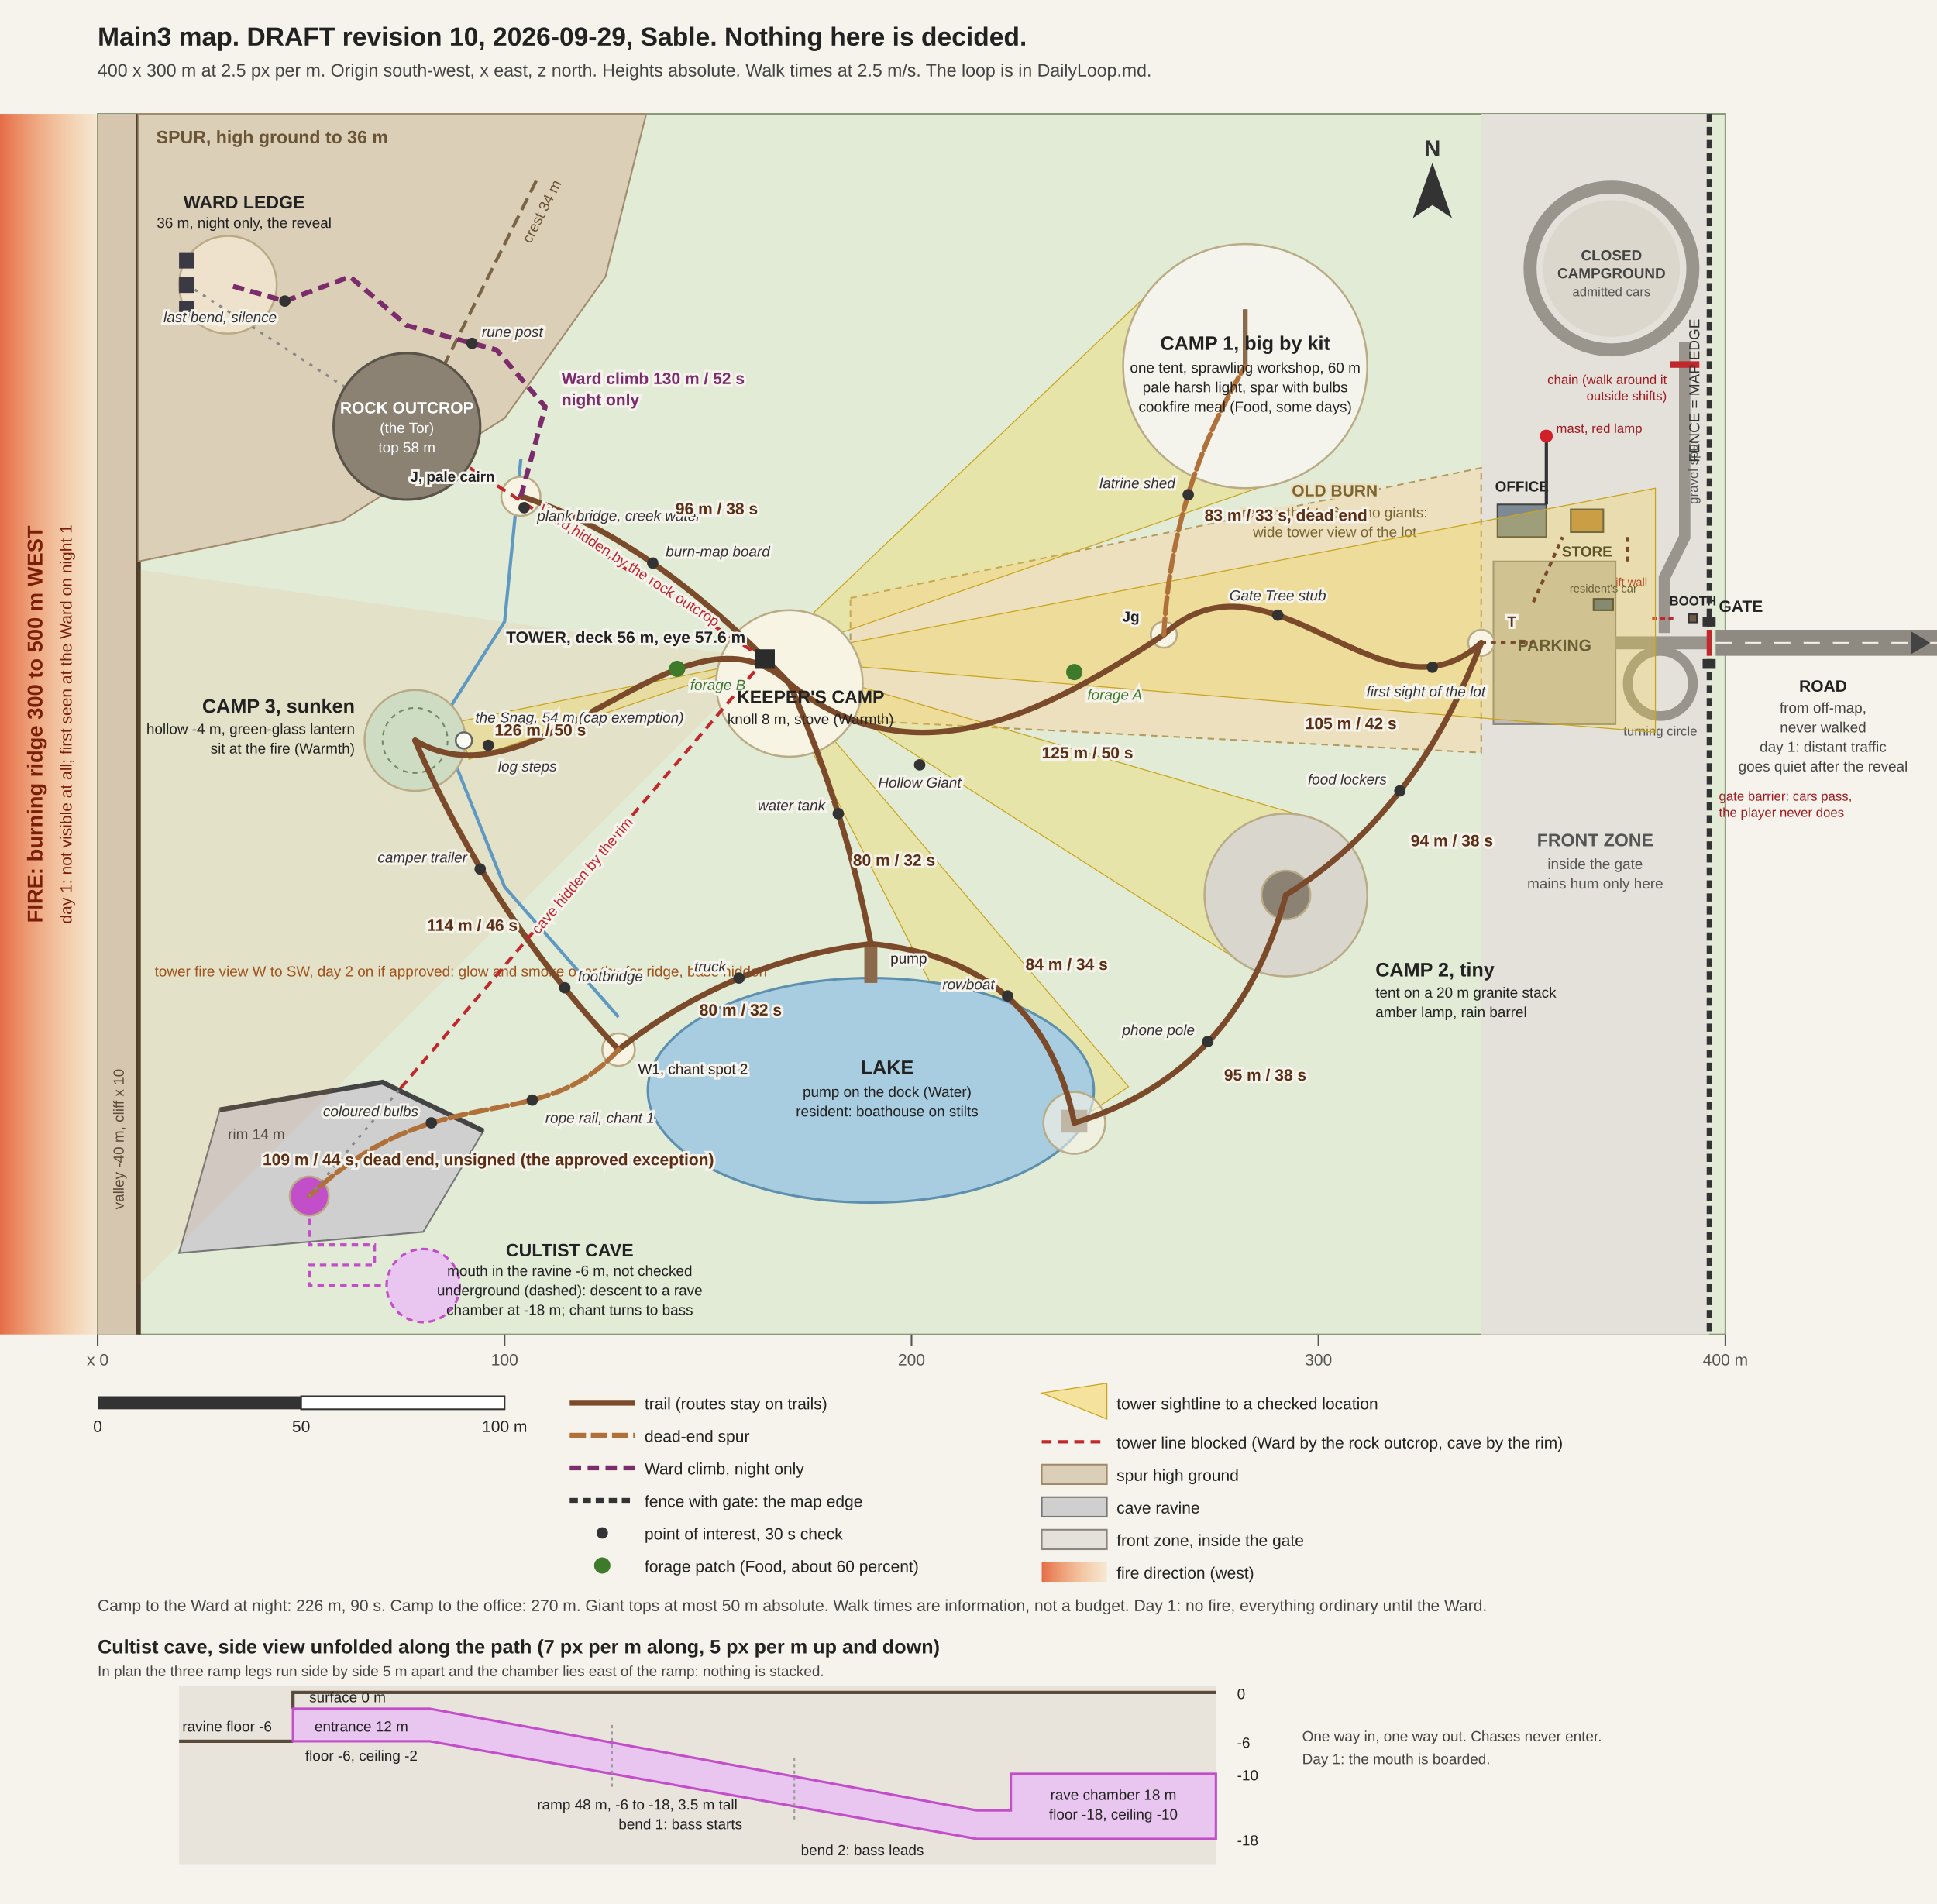
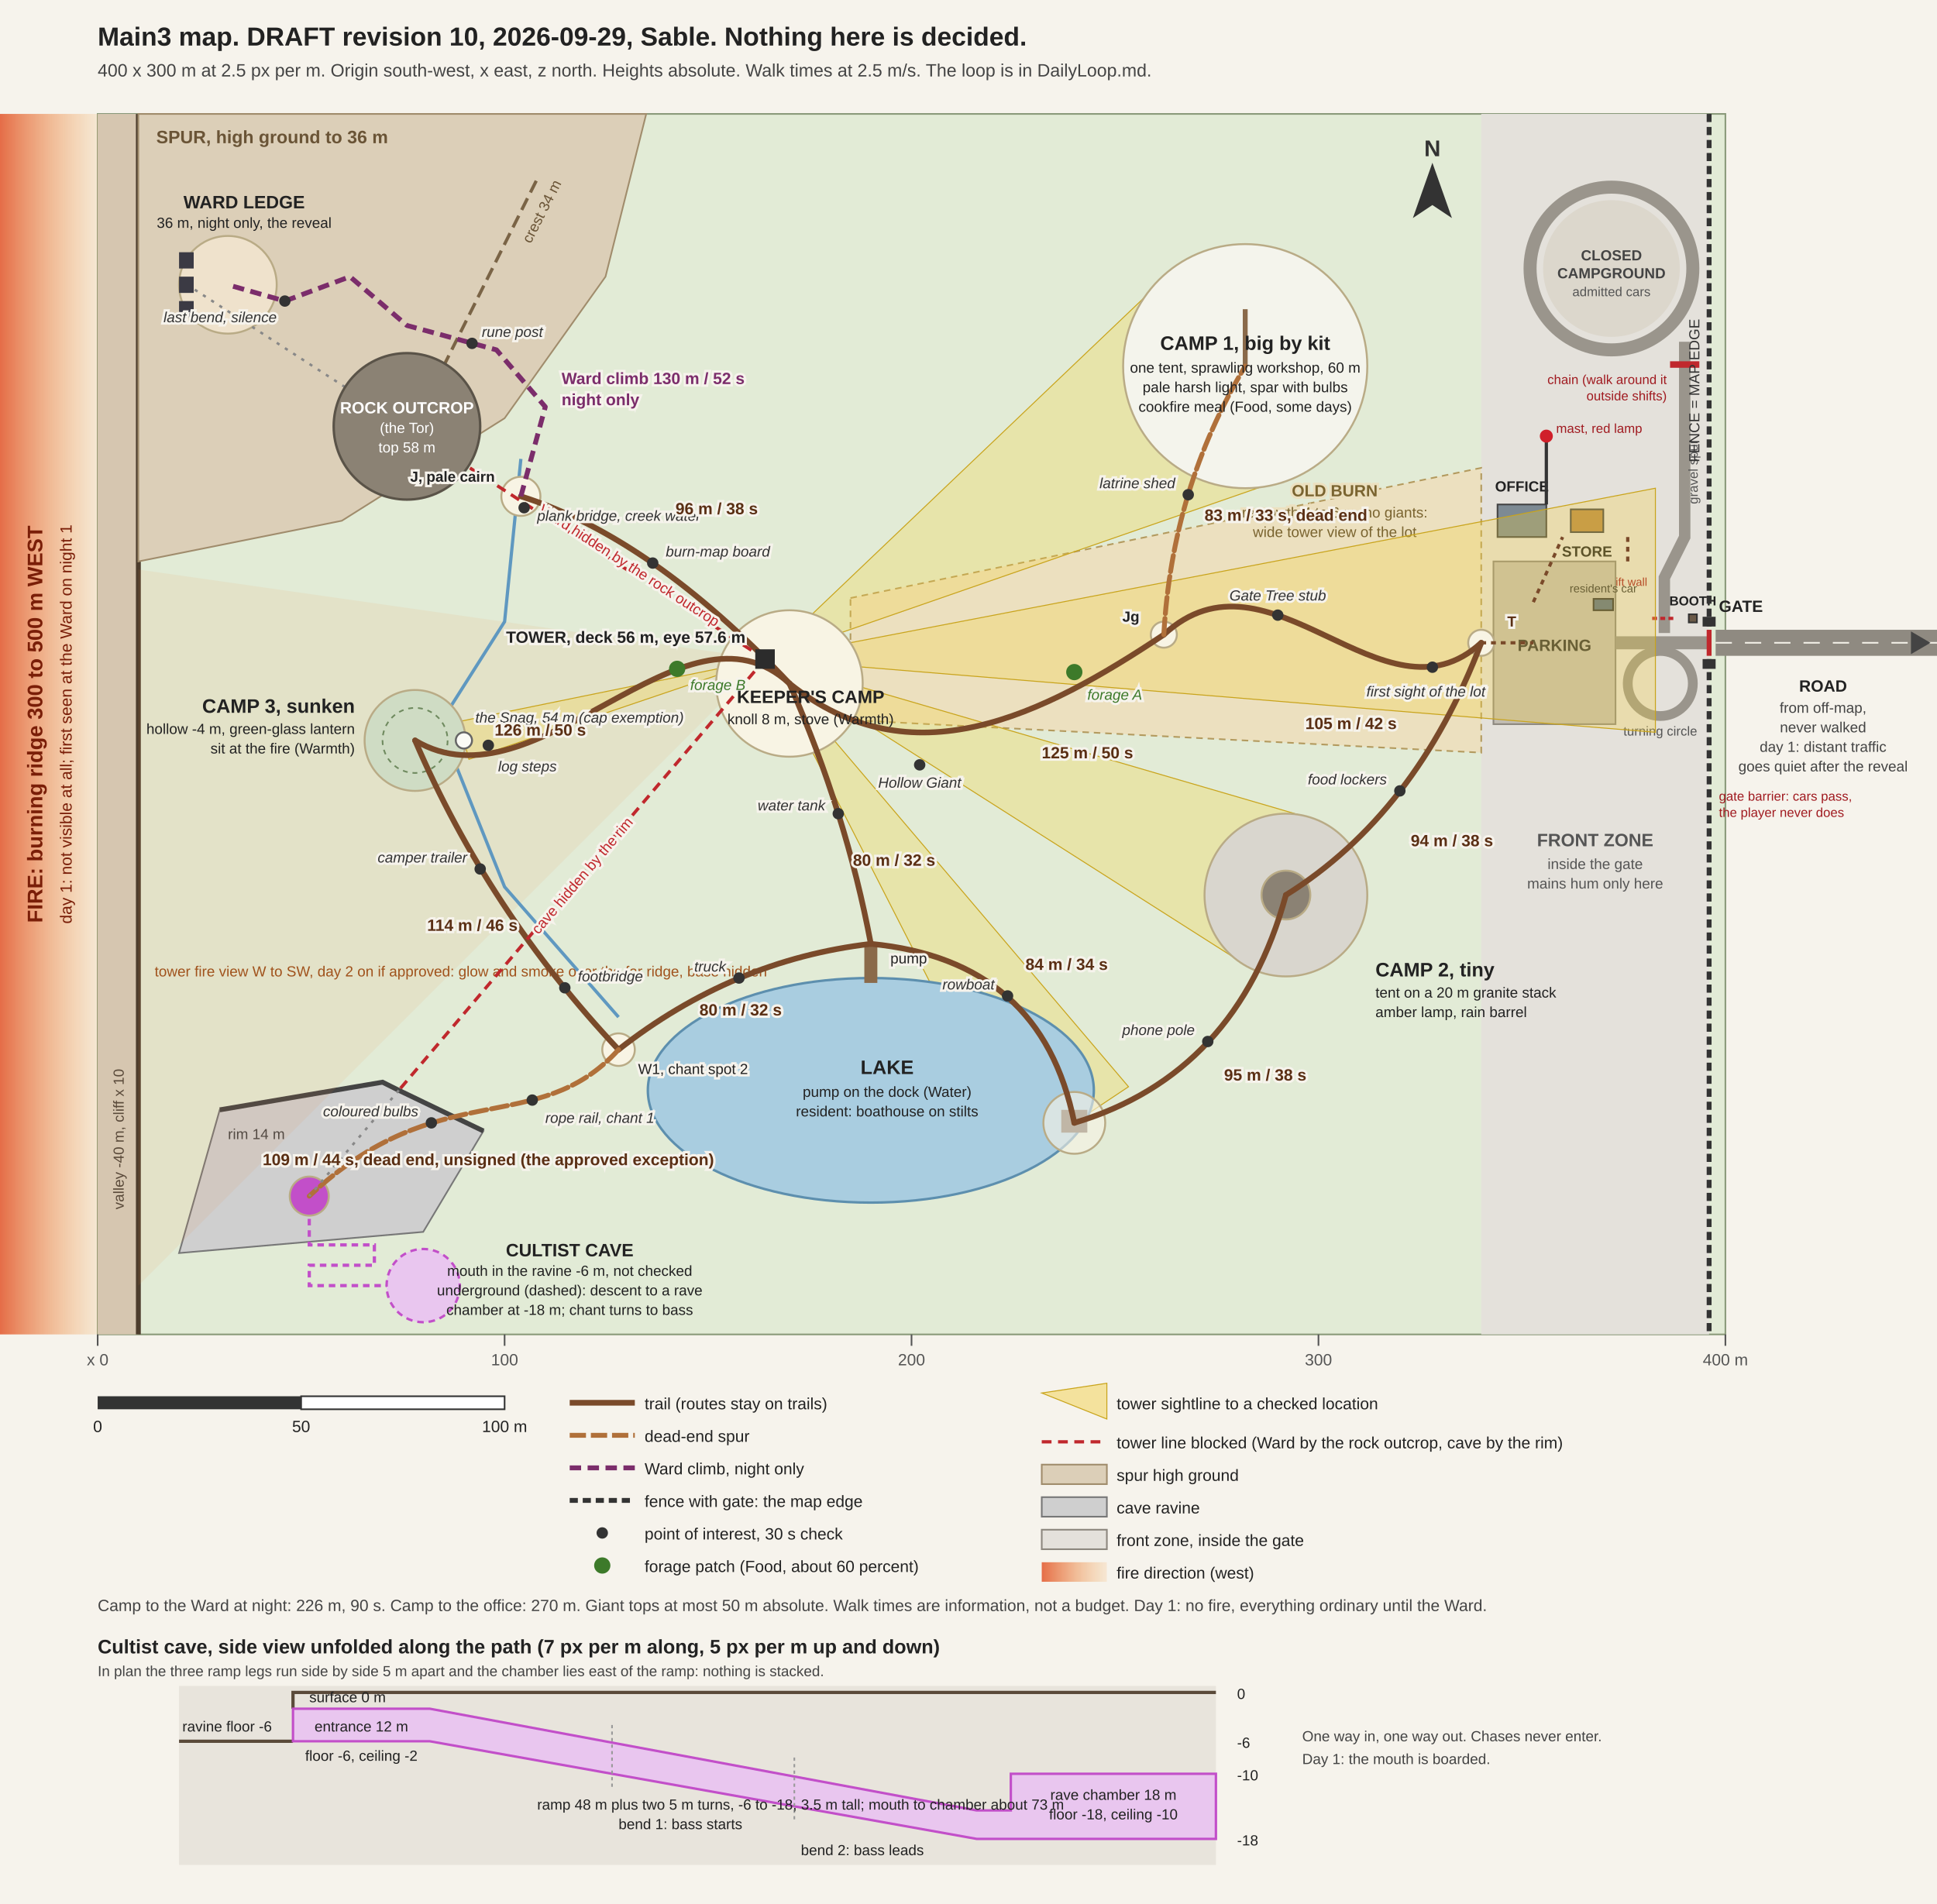
<svg xmlns="http://www.w3.org/2000/svg" width="1190" height="1170" viewBox="0 0 1190 1170" font-family="Arial, Helvetica, sans-serif">
  <defs>
    <linearGradient id="fire" x1="0" y1="0" x2="1" y2="0">
      <stop offset="0" stop-color="#e2552a" stop-opacity="0.85" />
      <stop offset="1" stop-color="#f3a54a" stop-opacity="0.15" />
    </linearGradient>
  </defs>
  <rect x="0" y="0" width="1190" height="1170" fill="#f6f3ec" />
  <text x="60" y="28" font-size="16" font-weight="bold" fill="#222">Main3 map. DRAFT revision 10, 2026-09-29, Sable. Nothing here is decided.</text>
  <text x="60" y="47" font-size="11" fill="#444">400 x 300 m at 2.5 px per m. Origin south-west, x east, z north. Heights absolute. Walk times at 2.5 m/s. The loop is in DailyLoop.md.</text>
  <rect x="60" y="70" width="1000" height="750" fill="#e2ebd6" stroke="#8a9a7a" stroke-width="1" />
  <rect x="0" y="70" width="60" height="750" fill="url(#fire)" />
  <text transform="translate(26,445) rotate(-90)" text-anchor="middle" font-size="13" font-weight="bold" fill="#7a1e08">FIRE: burning ridge 300 to 500 m WEST</text>
  <text transform="translate(44,445) rotate(-90)" text-anchor="middle" font-size="10" fill="#7a1e08">day 1: not visible at all; first seen at the Ward on night 1</text>
  <rect x="60" y="70" width="25" height="750" fill="#d6c6b0" />
  <line x1="85" y1="70" x2="85" y2="820" stroke="#4d3d2d" stroke-width="3" />
  <text transform="translate(76,700) rotate(-90)" text-anchor="middle" font-size="9" fill="#5a4a3a">valley -40 m, cliff x 10</text>
  <polygon points="85,345 210,320 310,257 372,170 397,70 85,70" fill="#dccfb8" stroke="#a08c6c" stroke-width="1" />
  <line x1="240" y1="290" x2="330" y2="110" stroke="#7a6446" stroke-width="2" stroke-dasharray="8 4" />
  <text x="96" y="88" font-size="11" font-weight="bold" fill="#6a5436">SPUR, high ground to 36 m</text>
  <text transform="translate(326,150) rotate(-63)" font-size="9" fill="#6a5436">crest 34 m</text>
  <polygon points="110,770 260,757 297,695 245,670 235,665 135,682" fill="#cfcfcf" stroke="#777" stroke-width="1" />
  <polyline points="135,682 235,665 245,670 297,695" fill="none" stroke="#444" stroke-width="3" />
  <text x="140" y="700" font-size="9" fill="#444">rim 14 m</text>
  <rect x="910" y="70" width="140" height="750" fill="#e4e1db" />
  <circle cx="990" cy="165" r="50" fill="none" stroke="#9a958c" stroke-width="8" />
  <circle cx="990" cy="165" r="42" fill="#dcd7cc" />
  <text x="990" y="160" text-anchor="middle" font-size="9" font-weight="bold" fill="#444">CLOSED</text>
  <text x="990" y="171" text-anchor="middle" font-size="9" font-weight="bold" fill="#444">CAMPGROUND</text>
  <text x="990" y="182" text-anchor="middle" font-size="8" fill="#555">admitted cars</text>
  <path d="M1022.5,389 L1022.5,355 L1035,330 L1035,210" stroke="#9a958c" stroke-width="7" fill="none" />
  <rect x="1026" y="222" width="18" height="4" fill="#c0282d" />
  <text x="1024" y="236" text-anchor="end" font-size="8" fill="#a01a20">chain (walk around it</text>
  <text x="1024" y="246" text-anchor="end" font-size="8" fill="#a01a20">outside shifts)</text>
  <line x1="1015" y1="380" x2="1030" y2="380" stroke="#c0282d" stroke-width="2" stroke-dasharray="3 2" />
  <text x="1012" y="360" text-anchor="end" font-size="7" fill="#a01a20">shift wall</text>
  <text transform="translate(1043,290) rotate(-90)" text-anchor="middle" font-size="8" fill="#555">gravel spur</text>
  <rect x="917.5" y="345" width="75" height="100" fill="#c2bdb3" stroke="#8c877e" />
  <text x="955" y="400" text-anchor="middle" font-size="10" font-weight="bold" fill="#333">PARKING</text>
  <rect x="920" y="310" width="30" height="20" fill="#7d8a93" stroke="#444" />
  <text x="935" y="302" text-anchor="middle" font-size="9" font-weight="bold" fill="#222">OFFICE</text>
  <line x1="950" y1="310" x2="950" y2="270" stroke="#333" stroke-width="2" />
  <circle cx="950" cy="268" r="4" fill="#d0202a" />
  <text x="956" y="266" font-size="8" fill="#a01a20">mast, red lamp</text>
  <rect x="965" y="313" width="20" height="14" fill="#b98a4a" stroke="#444" />
  <text x="975" y="342" text-anchor="middle" font-size="9" font-weight="bold" fill="#222">STORE</text>
  <rect x="979" y="368" width="12" height="7" fill="#5a6f86" stroke="#333" />
  <text x="985" y="364" text-anchor="middle" font-size="7" fill="#333">resident's car</text>
  <line x1="992.5" y1="395" x2="1050" y2="395" stroke="#9a958c" stroke-width="8" />
  <circle cx="1020" cy="420" r="20" fill="none" stroke="#9a958c" stroke-width="6" />
  <text x="1020" y="452" text-anchor="middle" font-size="8" fill="#555">turning circle</text>
  <rect x="1037.5" y="377.5" width="5" height="5" fill="#6b5a48" stroke="#333" />
  <text x="1040" y="372" text-anchor="middle" font-size="8" font-weight="bold" fill="#222">BOOTH</text>
  <line x1="1050" y1="387" x2="1050" y2="403" stroke="#c0282d" stroke-width="3" />
  <text x="1056" y="492" font-size="8" fill="#a01a20">gate barrier: cars pass,</text>
  <text x="1056" y="502" font-size="8" fill="#a01a20">the player never does</text>
  <text x="980" y="520" text-anchor="middle" font-size="11" font-weight="bold" fill="#555">FRONT ZONE</text>
  <text x="980" y="534" text-anchor="middle" font-size="9" fill="#555">inside the gate</text>
  <text x="980" y="546" text-anchor="middle" font-size="9" fill="#555">mains hum only here</text>
  <line x1="1050" y1="70" x2="1050" y2="385" stroke="#333" stroke-width="3" stroke-dasharray="5 3" />
  <line x1="1050" y1="405" x2="1050" y2="820" stroke="#333" stroke-width="3" stroke-dasharray="5 3" />
  <rect x="1046" y="379" width="8" height="6" fill="#333" />
  <rect x="1046" y="405" width="8" height="6" fill="#333" />
  <text transform="translate(1044,240) rotate(-90)" text-anchor="middle" font-size="9" fill="#333">FENCE = MAP EDGE</text>
  <text x="1056" y="376" font-size="10" font-weight="bold" fill="#222">GATE</text>
  <rect x="1054" y="387" width="136" height="16" fill="#8f8a81" />
  <line x1="1054" y1="395" x2="1190" y2="395" stroke="#f2efe6" stroke-width="1" stroke-dasharray="10 8" />
  <text x="1120" y="425" text-anchor="middle" font-size="10" font-weight="bold" fill="#222">ROAD</text>
  <text x="1120" y="438" text-anchor="middle" font-size="9" fill="#444">from off-map,</text>
  <text x="1120" y="450" text-anchor="middle" font-size="9" fill="#444">never walked</text>
  <polygon points="1186,395 1174,388 1174,402" fill="#444" />
  <text x="1120" y="462" text-anchor="middle" font-size="9" fill="#444">day 1: distant traffic</text>
  <text x="1120" y="474" text-anchor="middle" font-size="9" fill="#444">goes quiet after the reveal</text>
  <polygon points="470,405 85,350 85,790" fill="#f08a3a" fill-opacity="0.09" />
  <text x="95" y="600" font-size="9" fill="#a0521c">tower fire view W to SW, day 2 on if approved: glow and smoke over the far ridge, base hidden</text>
  <polygon points="522.5,367.5 910,287.5 910,462.5 522.5,442.5" fill="#ece0bf" stroke="#b39a5e" stroke-width="1" stroke-dasharray="4 3" />
  <text x="820" y="305" text-anchor="middle" font-size="10" font-weight="bold" fill="#7a6430" style="paint-order:stroke;stroke:#ece0bf;stroke-width:3px">OLD BURN</text>
  <text x="820" y="318" text-anchor="middle" font-size="9" fill="#7a6430" style="paint-order:stroke;stroke:#ece0bf;stroke-width:3px">regrowth 4 to 6 m, no giants:</text>
  <text x="820" y="330" text-anchor="middle" font-size="9" fill="#7a6430" style="paint-order:stroke;stroke:#ece0bf;stroke-width:3px">wide tower view of the lot</text>
  <g fill="#f2cf3c" fill-opacity="0.28" stroke="#c9a41c" stroke-width="0.6">
    <polygon points="470,405 626.7,712.2 693.3,667.8" />
    <polygon points="470,405 804.1,289.0 725.9,161.0" />
    <polygon points="470,405 769.4,595.6 810.6,504.4" />
    <polygon points="470,405 281.9,443.4 288.1,466.6" />
    <polygon points="470,405 1017,300 1017,450" />
  </g>
  <polyline points="320,282 310,382 270,445 310,545 380,625" fill="none" stroke="#5f98c0" stroke-width="2" />
  <ellipse cx="535" cy="670" rx="137" ry="69" fill="#a9cde0" stroke="#5d8fae" stroke-width="1.5" />
  <rect x="531" y="580" width="8" height="24" fill="#8a6a4a" />
  <rect x="652" y="682" width="16" height="14" fill="#6b5a48" />
  <g stroke="#b9ab86" stroke-width="1.2">
    <circle cx="485" cy="420" r="45" fill="#f8f4e4" />
    <circle cx="765" cy="225" r="75" fill="#f4f4ec" />
    <circle cx="790" cy="550" r="50" fill="#d9d6ce" />
    <circle cx="790" cy="550" r="15" fill="#8b8274" />
    <circle cx="255" cy="455" r="31" fill="#cfdcc4" />
    <circle cx="140" cy="175" r="30" fill="#efe2cc" />
    <circle cx="660" cy="690" r="19" fill="#f8f4e4" fill-opacity="0.6" />
    <circle cx="320" cy="305" r="12" fill="#f8f4e4" />
    <circle cx="380" cy="645" r="10" fill="#f8f4e4" />
    <circle cx="715" cy="390" r="8" fill="#f8f4e4" />
    <circle cx="910" cy="395" r="8" fill="#f8f4e4" />
    <circle cx="190" cy="735" r="12" fill="#c24fc9" />
    <path d="M190,735 L190,765 L230,765 L230,777.5 L190,777.5 L190,790 L237.5,790" fill="none" stroke="#c24fc9" stroke-width="2" stroke-dasharray="4 3" />
    <circle cx="260" cy="790" r="22.5" fill="#e9c6ef" stroke="#c24fc9" stroke-width="1.5" stroke-dasharray="4 3" />
  </g>
  <circle cx="255" cy="455" r="20" fill="none" stroke="#6f8a5f" stroke-width="1" stroke-dasharray="3 3" />
  <circle cx="285" cy="455" r="5" fill="#fbfbf6" stroke="#666" stroke-width="1.2" />
  <line x1="765" y1="225" x2="765" y2="190" stroke="#8a6a4a" stroke-width="3" />
  <g fill="none" stroke="#7a4a2a" stroke-width="3.5" stroke-linecap="round">
    <path d="M485,420 Q520,500 535,580" />
    <path d="M535,580 Q640,590 660,690" />
    <path d="M660,690 Q760,660 790,550" />
    <path d="M790,550 Q870,500 910,395" />
    <path d="M485,420 C560,480 640,440 715,390" />
    <path d="M715,390 C780,330 850,450 910,395" />
    <path d="M485,420 C420,360 330,500 255,455" />
    <path d="M535,580 Q450,590 380,645" />
    <path d="M380,645 Q300,560 255,455" />
    <path d="M485,420 Q400,330 320,305" />
  </g>
  <g fill="none" stroke="#7a4a2a" stroke-width="2" stroke-dasharray="3 3">
    <path d="M910,395 L942,395" />
    <path d="M942,370 L960,330" />
    <path d="M1000,345 L1000,327" />
  </g>
  <g fill="none" stroke="#b0703a" stroke-width="3" stroke-dasharray="10 3" stroke-linecap="round">
    <path d="M715,390 Q720,300 765,225" />
    <path d="M380,645 C330,700 270,660 190,735" />
  </g>
  <polyline points="320,305 335,250 305,215 250,200 215,170 175,185 140,175" fill="none" stroke="#7b2d6b" stroke-width="3" stroke-dasharray="7 4" stroke-linejoin="round" />
  <line x1="470" y1="405" x2="287.5" y2="286.8" stroke="#c0282d" stroke-width="2" stroke-dasharray="6 4" />
  <line x1="287.5" y1="286.8" x2="115" y2="175" stroke="#888" stroke-width="1.5" stroke-dasharray="2 4" />
  <line x1="470" y1="405" x2="245" y2="670" stroke="#c0282d" stroke-width="2" stroke-dasharray="6 4" />
  <line x1="245" y1="670" x2="190" y2="735" stroke="#888" stroke-width="1.5" stroke-dasharray="2 4" />
  <text transform="translate(385,350) rotate(33)" text-anchor="middle" font-size="9" fill="#c0282d" style="paint-order:stroke;stroke:#f6f3ec;stroke-width:3px">Ward hidden by the rock outcrop</text>
  <text transform="translate(360,540) rotate(-49.7)" text-anchor="middle" font-size="9" fill="#c0282d" style="paint-order:stroke;stroke:#f6f3ec;stroke-width:3px">cave hidden by the rim</text>
  <circle cx="250" cy="262" r="45" fill="#8b8274" stroke="#5a5348" stroke-width="1.5" />
  <text x="250" y="254" text-anchor="middle" font-size="10" font-weight="bold" fill="#fff">ROCK OUTCROP</text>
  <text x="250" y="266" text-anchor="middle" font-size="9" fill="#fff">(the Tor)</text>
  <text x="250" y="278" text-anchor="middle" font-size="9" fill="#fff">top 58 m</text>
  <g fill="#3b3a44">
    <rect x="110" y="155" width="9" height="10" />
    <rect x="110" y="170" width="9" height="10" />
    <rect x="110" y="185" width="9" height="10" />
  </g>
  <rect x="464" y="399" width="12" height="12" fill="#2c2c2c" />
  <text x="458" y="395" text-anchor="end" font-size="10" font-weight="bold" fill="#222" style="paint-order:stroke;stroke:#f6f3ec;stroke-width:3px">TOWER, deck 56 m, eye 57.6 m</text>
  <g fill="#333">
    <circle cx="515" cy="500" r="3.5" />
    <circle cx="619" cy="612" r="3.5" />
    <circle cx="742" cy="640" r="3.5" />
    <circle cx="860" cy="486" r="3.5" />
    <circle cx="565" cy="470" r="3.5" />
    <circle cx="785" cy="378" r="3.5" />
    <circle cx="880" cy="410" r="3.5" />
    <circle cx="730" cy="304" r="3.5" />
    <circle cx="300" cy="458" r="3.5" />
    <circle cx="454" cy="601" r="3.5" />
    <circle cx="347" cy="607" r="3.5" />
    <circle cx="295" cy="534" r="3.5" />
    <circle cx="327" cy="676" r="3.5" />
    <circle cx="265" cy="690" r="3.5" />
    <circle cx="401" cy="346" r="3.5" />
    <circle cx="322" cy="312" r="3.5" />
    <circle cx="290" cy="211" r="3.5" />
    <circle cx="175" cy="185" r="3.5" />
  </g>
  <g fill="#3d7a2a">
    <circle cx="660" cy="413" r="5" />
    <circle cx="416" cy="411" r="5" />
  </g>
  <g font-size="9" font-style="italic" fill="#333" style="paint-order:stroke;stroke:#f6f3ec;stroke-width:3px">
    <text x="507" y="498" text-anchor="end">water tank</text>
    <text x="611" y="608" text-anchor="end">rowboat</text>
    <text x="734" y="636" text-anchor="end">phone pole</text>
    <text x="852" y="482" text-anchor="end">food lockers</text>
    <text x="565" y="484" text-anchor="middle">Hollow Giant</text>
    <text x="785" y="369" text-anchor="middle">Gate Tree stub</text>
    <text x="876" y="428" text-anchor="middle">first sight of the lot</text>
    <text x="722" y="300" text-anchor="end">latrine shed</text>
    <text x="306" y="474">log steps</text>
    <text x="446" y="597" text-anchor="end">truck</text>
    <text x="355" y="603">footbridge</text>
    <text x="287" y="530" text-anchor="end">camper trailer</text>
    <text x="335" y="690">rope rail, chant 1</text>
    <text x="257" y="686" text-anchor="end">coloured bulbs</text>
    <text x="409" y="342">burn-map board</text>
    <text x="330" y="320">plank bridge, creek water</text>
    <text x="296" y="207">rune post</text>
    <text x="170" y="198" text-anchor="end">last bend, silence</text>
    <text x="668" y="430" fill="#3d7a2a">forage A</text>
    <text x="424" y="424" fill="#3d7a2a">forage B</text>
    <text x="292" y="444">the Snag, 54 m (cap exemption)</text>
  </g>
  <g font-size="10" font-weight="bold" fill="#5a2f14" style="paint-order:stroke;stroke:#f6f3ec;stroke-width:3px">
    <text x="524" y="532">80 m / 32 s</text>
    <text x="630" y="596">84 m / 34 s</text>
    <text x="752" y="664">95 m / 38 s</text>
    <text x="892" y="520" text-anchor="middle">94 m / 38 s</text>
    <text x="640" y="466">125 m / 50 s</text>
    <text x="830" y="448" text-anchor="middle">105 m / 42 s</text>
    <text x="740" y="320">83 m / 33 s, dead end</text>
    <text x="360" y="452" text-anchor="end">126 m / 50 s</text>
    <text x="455" y="624" text-anchor="middle">80 m / 32 s</text>
    <text x="318" y="572" text-anchor="end">114 m / 46 s</text>
    <text x="300" y="716" text-anchor="middle">109 m / 44 s, dead end, unsigned (the approved exception)</text>
    <text x="415" y="316">96 m / 38 s</text>
    <text x="926" y="385" font-size="9">T</text>
  </g>
  <g font-size="10" font-weight="bold" fill="#7b2d6b" style="paint-order:stroke;stroke:#f6f3ec;stroke-width:3px">
    <text x="345" y="236">Ward climb 130 m / 52 s</text>
    <text x="345" y="249">night only</text>
  </g>
  <g fill="#222" text-anchor="middle">
    <text x="498" y="432" font-size="11" font-weight="bold">KEEPER'S CAMP</text>
    <text x="498" y="445" font-size="9">knoll 8 m, stove (Warmth)</text>
    <text x="545" y="660" font-size="12" font-weight="bold">LAKE</text>
    <text x="545" y="674" font-size="9">pump on the dock (Water)</text>
    <text x="545" y="686" font-size="9">resident: boathouse on stilts</text>
    <text x="765" y="215" font-size="12" font-weight="bold">CAMP 1, big by kit</text>
    <text x="765" y="229" font-size="9">one tent, sprawling workshop, 60 m</text>
    <text x="765" y="241" font-size="9">pale harsh light, spar with bulbs</text>
    <text x="765" y="253" font-size="9">cookfire meal (Food, some days)</text>
    <text x="845" y="600" text-anchor="start" font-size="12" font-weight="bold">CAMP 2, tiny</text>
    <text x="845" y="613" text-anchor="start" font-size="9">tent on a 20 m granite stack</text>
    <text x="845" y="625" text-anchor="start" font-size="9">amber lamp, rain barrel</text>
    <text x="218" y="438" text-anchor="end" font-size="12" font-weight="bold">CAMP 3, sunken</text>
    <text x="218" y="451" text-anchor="end" font-size="9">hollow -4 m, green-glass lantern</text>
    <text x="218" y="463" text-anchor="end" font-size="9">sit at the fire (Warmth)</text>
    <text x="150" y="128" font-size="11" font-weight="bold">WARD LEDGE</text>
    <text x="150" y="140" font-size="9">36 m, night only, the reveal</text>
    <text x="350" y="772" font-size="11" font-weight="bold">CULTIST CAVE</text>
    <text x="350" y="784" font-size="9">mouth in the ravine -6 m, not checked</text>
    <text x="350" y="796" font-size="9">underground (dashed): descent to a rave</text>
    <text x="350" y="808" font-size="9">chamber at -18 m; chant turns to bass</text>
  </g>
  <g fill="#222" font-size="9" style="paint-order:stroke;stroke:#f6f3ec;stroke-width:3px">
    <text x="304" y="296" text-anchor="end" font-weight="bold">J, pale cairn</text>
    <text x="392" y="660">W1, chant spot 2</text>
    <text x="700" y="382" text-anchor="end" font-weight="bold">Jg</text>
    <text x="547" y="592">pump</text>
  </g>
  <g stroke="#555" stroke-width="1">
    <line x1="60" y1="820" x2="60" y2="827" />
    <line x1="310" y1="820" x2="310" y2="827" />
    <line x1="560" y1="820" x2="560" y2="827" />
    <line x1="810" y1="820" x2="810" y2="827" />
    <line x1="1060" y1="820" x2="1060" y2="827" />
  </g>
  <g font-size="10" fill="#555" text-anchor="middle">
    <text x="60" y="839">x 0</text>
    <text x="310" y="839">100</text>
    <text x="560" y="839">200</text>
    <text x="810" y="839">300</text>
    <text x="1060" y="839">400 m</text>
  </g>
  <polygon points="880,100 868,134 880,126 892,134" fill="#333" />
  <text x="880" y="96" text-anchor="middle" font-size="14" font-weight="bold" fill="#333">N</text>
  <g font-size="10" fill="#222">
    <rect x="60" y="858" width="125" height="8" fill="#333" />
    <rect x="185" y="858" width="125" height="8" fill="#fff" stroke="#333" />
    <text x="60" y="880" text-anchor="middle">0</text>
    <text x="185" y="880" text-anchor="middle">50</text>
    <text x="310" y="880" text-anchor="middle">100 m</text>
    <line x1="350" y1="862" x2="390" y2="862" stroke="#7a4a2a" stroke-width="3.5" />
    <text x="396" y="866">trail (routes stay on trails)</text>
    <line x1="350" y1="882" x2="390" y2="882" stroke="#b0703a" stroke-width="3" stroke-dasharray="10 3" />
    <text x="396" y="886">dead-end spur</text>
    <line x1="350" y1="902" x2="390" y2="902" stroke="#7b2d6b" stroke-width="3" stroke-dasharray="7 4" />
    <text x="396" y="906">Ward climb, night only</text>
    <line x1="350" y1="922" x2="390" y2="922" stroke="#333" stroke-width="3" stroke-dasharray="5 3" />
    <text x="396" y="926">fence with gate: the map edge</text>
    <circle cx="370" cy="942" r="3.5" fill="#333" />
    <text x="396" y="946">point of interest, 30 s check</text>
    <circle cx="370" cy="962" r="5" fill="#3d7a2a" />
    <text x="396" y="966">forage patch (Food, about 60 percent)</text>
    <polygon points="640,856 680,850 680,872" fill="#f2cf3c" fill-opacity="0.45" stroke="#c9a41c" stroke-width="0.6" />
    <text x="686" y="866">tower sightline to a checked location</text>
    <line x1="640" y1="886" x2="680" y2="886" stroke="#c0282d" stroke-width="2" stroke-dasharray="6 4" />
    <text x="686" y="890">tower line blocked (Ward by the rock outcrop, cave by the rim)</text>
    <rect x="640" y="900" width="40" height="12" fill="#dccfb8" stroke="#a08c6c" />
    <text x="686" y="910">spur high ground</text>
    <rect x="640" y="920" width="40" height="12" fill="#cfcfcf" stroke="#777" />
    <text x="686" y="930">cave ravine</text>
    <rect x="640" y="940" width="40" height="12" fill="#e4e1db" stroke="#8c877e" />
    <text x="686" y="950">front zone, inside the gate</text>
    <rect x="640" y="960" width="40" height="12" fill="url(#fire)" />
    <text x="686" y="970">fire direction (west)</text>
    <text x="60" y="990" fill="#444">Camp to the Ward at night: 226 m, 90 s. Camp to the office: 270 m. Giant tops at most 50 m absolute. Walk times are information, not a budget. Day 1: no fire, everything ordinary until the Ward.</text>
  </g>
  <g font-size="9" fill="#222">
    <text x="60" y="1016" font-size="12" font-weight="bold">Cultist cave, side view unfolded along the path (7 px per m along, 5 px per m up and down)</text>
    <text x="60" y="1030" fill="#444">In plan the three ramp legs run side by side 5 m apart and the chamber lies east of the ramp: nothing is stacked.</text>
    <rect x="110" y="1036" width="637" height="110" fill="#e8e4dc" />
    <path d="M110,1070 H180 M180,1050 V1040 H747" fill="none" stroke="#5a4a3a" stroke-width="2" />
    <polygon points="180,1070 264,1070 600,1130 747,1130 747,1090 621,1090 621,1112.5 600,1112.5 264,1050 180,1050" fill="#e9c6ef" stroke="#c24fc9" stroke-width="1.5" />
    <line x1="376" y1="1060" x2="376" y2="1100" stroke="#999" stroke-dasharray="2 2" />
    <line x1="488" y1="1080" x2="488" y2="1120" stroke="#999" stroke-dasharray="2 2" />
    <text x="112" y="1064">ravine floor -6</text>
    <text x="190" y="1046">surface 0 m</text>
    <text x="222" y="1064" text-anchor="middle">entrance 12 m</text>
    <text x="222" y="1082" text-anchor="middle">floor -6, ceiling -2</text>
-     <text x="330" y="1112">ramp 48 m, -6 to -18, 3.5 m tall</text>
+     <text x="330" y="1112">ramp 48 m plus two 5 m turns, -6 to -18, 3.5 m tall; mouth to chamber about 73 m</text>
    <text x="380" y="1124">bend 1: bass starts</text>
    <text x="492" y="1140">bend 2: bass leads</text>
    <text x="684" y="1106" text-anchor="middle">rave chamber 18 m</text>
    <text x="684" y="1118" text-anchor="middle">floor -18, ceiling -10</text>
    <text x="760" y="1044">0</text>
    <text x="760" y="1074">-6</text>
    <text x="760" y="1094">-10</text>
    <text x="760" y="1134">-18</text>
    <text x="800" y="1070" fill="#444">One way in, one way out. Chases never enter.</text>
    <text x="800" y="1084" fill="#444">Day 1: the mouth is boarded.</text>
  </g>
</svg>
